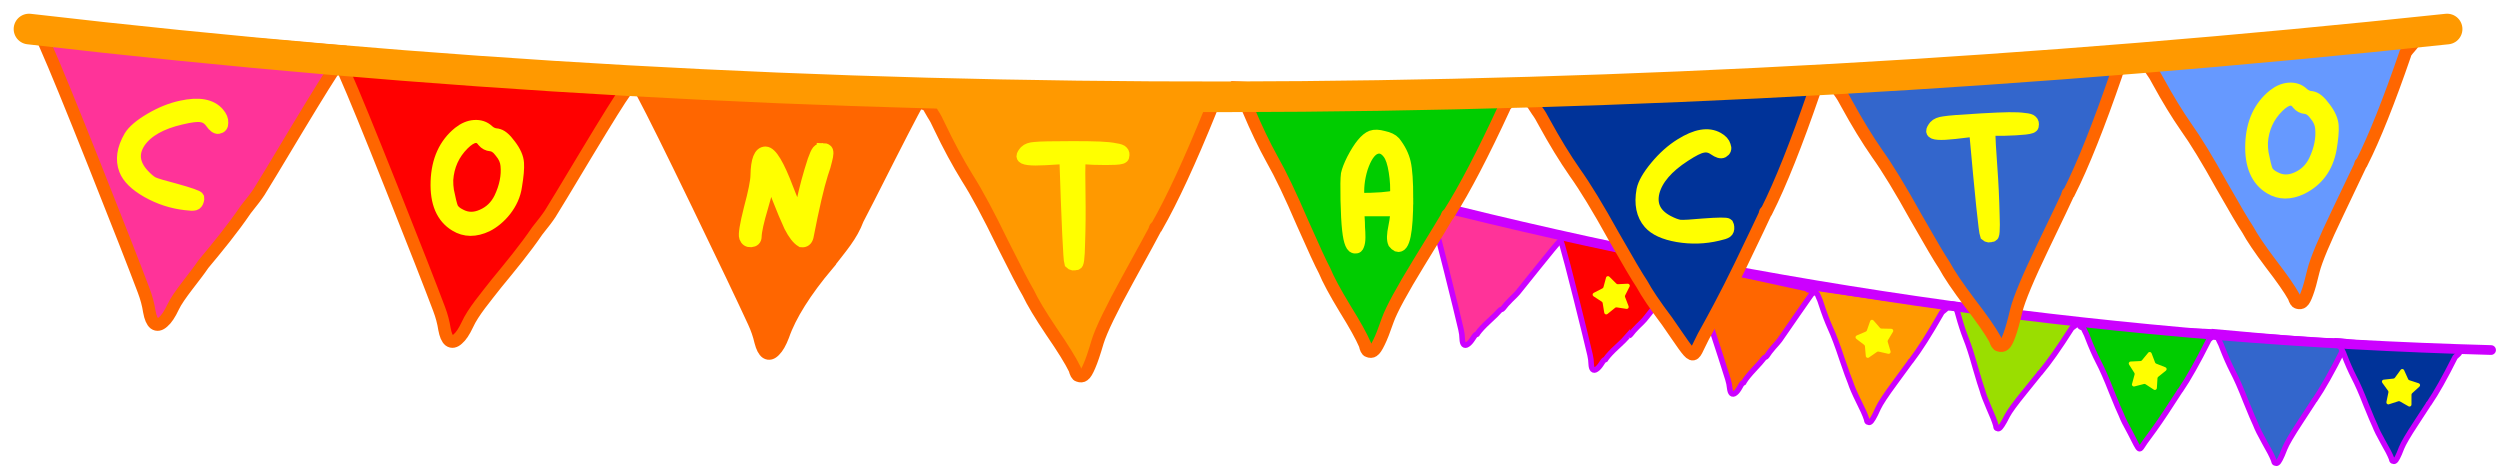
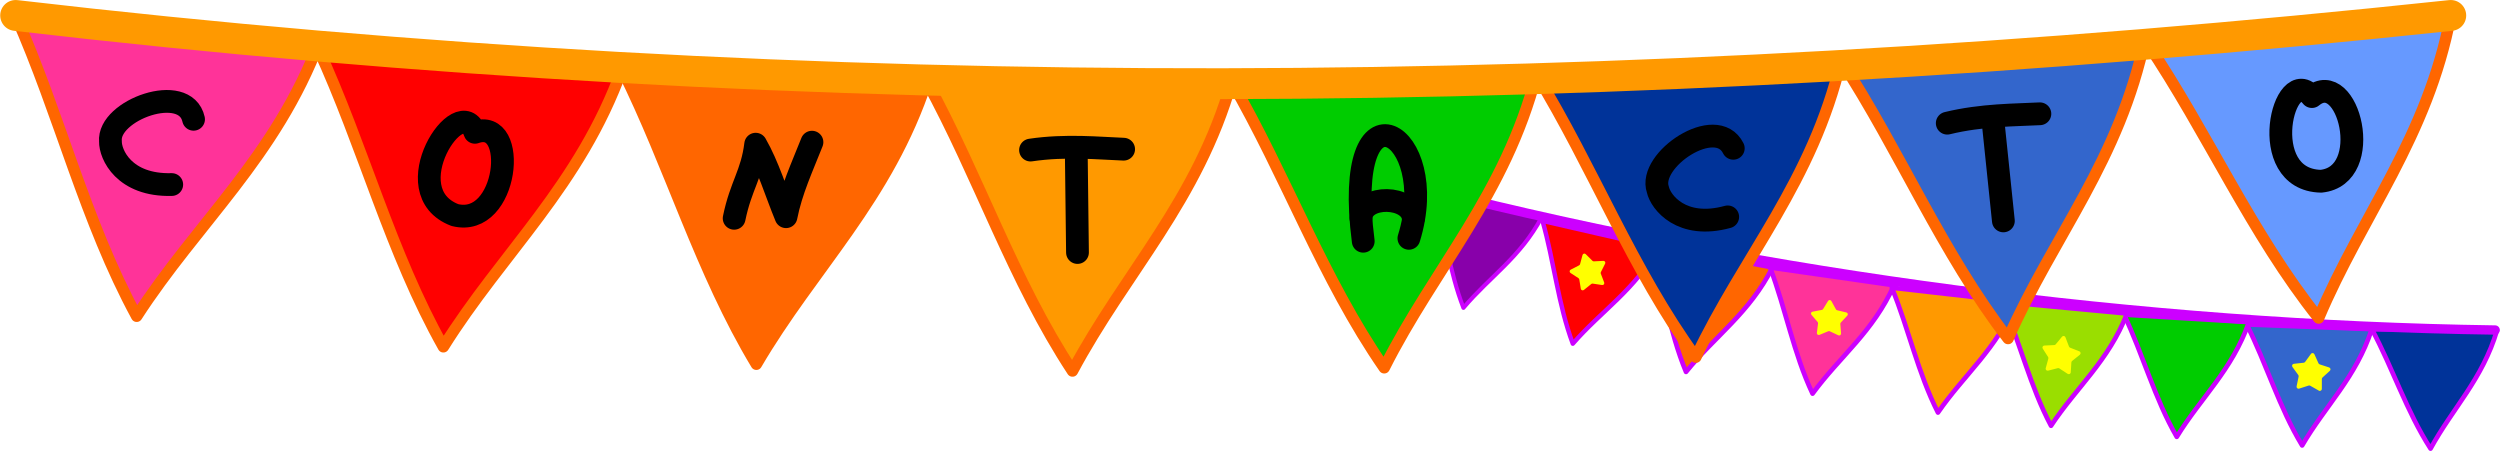
- <svg xmlns="http://www.w3.org/2000/svg" width="800mm" height="150mm" viewBox="0 0 800 150" version="1.1" id="svg1634">
+ <svg xmlns="http://www.w3.org/2000/svg" width="548.864mm" height="100mm" viewBox="0 0 548.864 100" version="1.1" id="svg1634">
  <defs id="defs1628">
    <clipPath clipPathUnits="userSpaceOnUse" id="clipPath13626">
      <path d="m 310.246,258.216 h 28.217 v -30.642 h -28.217 z" id="path13624" />
    </clipPath>
    <clipPath clipPathUnits="userSpaceOnUse" id="clipPath17870">
      <path d="m 310.246,258.216 h 28.217 v -30.642 h -28.217 z" id="path17868" />
    </clipPath>
  </defs>
-   <g id="layer1" transform="translate(0,-147)">
-     <path d="m 751.438,256.953 c 0.059,0.238 -0.224,0.623 -0.85,1.157 -0.584,0.498 -0.882,0.824 -0.894,0.978 -3.465,6.915 -6.429,12.178 -8.892,15.791 -0.199,0.062 -0.308,0.209 -0.327,0.44 -0.224,0.371 -1.684,2.606 -4.381,6.706 -2.697,4.1 -4.361,6.94 -4.992,8.523 -0.589,1.547 -1.066,2.655 -1.43,3.326 -0.367,0.709 -0.673,1.132 -0.917,1.268 -0.205,0.139 -0.458,0.138 -0.758,-0.002 -0.19,-0.054 -0.339,-0.377 -0.448,-0.968 -0.484,-1.243 -1.444,-3.107 -2.878,-5.592 -1.396,-2.482 -2.351,-4.404 -2.865,-5.766 -0.503,-1.012 -1.533,-3.445 -3.092,-7.3 -1.647,-4.212 -3.062,-7.433 -4.245,-9.665 -1.144,-2.229 -2.264,-4.766 -3.359,-7.613 -0.254,-0.72 -0.517,-1.324 -0.789,-1.812 -0.269,-0.527 -0.436,-0.87 -0.501,-1.031 -0.02,-0.235 -0.277,-0.43 -0.77,-0.586 -0.454,-0.153 -0.647,-0.421 -0.577,-0.804 l 0.065,-0.811 c 19.794,1.807 31.591,2.764 35.391,2.872 3.765,0.066 5.954,0.143 6.569,0.231 0.657,0.052 0.969,0.271 0.939,0.658 z" style="font-style:normal;font-variant:normal;font-weight:normal;font-stretch:normal;font-size:medium;line-height:1.25;font-family:'Paper Banner';-inkscape-font-specification:'Paper Banner';letter-spacing:0px;word-spacing:0px;fill:#3366cc;fill-opacity:1;stroke:#cc00ff;stroke-width:1.778;stroke-miterlimit:4;stroke-dasharray:none" id="path13278" />
-     <path id="path13280" style="font-style:normal;font-variant:normal;font-weight:normal;font-stretch:normal;font-size:medium;line-height:1.25;font-family:'Paper Banner';-inkscape-font-specification:'Paper Banner';letter-spacing:0px;word-spacing:0px;fill:#003399;fill-opacity:1;stroke:#cc00ff;stroke-width:1.778;stroke-miterlimit:4;stroke-dasharray:none" d="m 787.109,259.583 c 0.054,0.218 -0.205,0.57 -0.778,1.058 -0.534,0.455 -0.807,0.754 -0.818,0.895 -3.17,6.327 -5.883,11.144 -8.137,14.45 -0.182,0.057 -0.282,0.191 -0.299,0.403 -0.205,0.339 -1.541,2.385 -4.009,6.136 -2.468,3.752 -3.99,6.351 -4.568,7.799 -0.539,1.415 -0.976,2.43 -1.309,3.043 -0.336,0.649 -0.616,1.036 -0.839,1.16 -0.188,0.127 -0.419,0.127 -0.693,-0.002 -0.174,-0.049 -0.31,-0.345 -0.41,-0.886 -0.443,-1.138 -1.321,-2.844 -2.634,-5.117 -1.278,-2.271 -2.151,-4.03 -2.621,-5.276 -0.46,-0.926 -1.403,-3.152 -2.83,-6.68 -1.507,-3.854 -2.802,-6.802 -3.885,-8.844 -1.047,-2.039 -2.072,-4.361 -3.074,-6.966 -0.232,-0.659 -0.473,-1.211 -0.722,-1.658 -0.246,-0.482 -0.399,-0.796 -0.458,-0.943 -0.018,-0.215 -0.253,-0.394 -0.704,-0.536 -0.416,-0.14 -0.592,-0.385 -0.528,-0.736 l 0.059,-0.742 c 18.113,1.653 28.909,2.53 32.386,2.628 3.445,0.06 5.449,0.131 6.011,0.211 0.601,0.048 0.887,0.248 0.859,0.602 z" />
-     <path id="path13282" style="font-style:normal;font-variant:normal;font-weight:normal;font-stretch:normal;font-size:medium;line-height:1.25;font-family:'Paper Banner';-inkscape-font-specification:'Paper Banner';letter-spacing:0px;word-spacing:0px;fill:#00cc00;fill-opacity:1;stroke:#cc00ff;stroke-width:1.778;stroke-miterlimit:4;stroke-dasharray:none" d="m 708.448,253.874 c 0.059,0.238 -0.224,0.623 -0.85,1.157 -0.584,0.498 -0.882,0.824 -0.894,0.978 -3.465,6.915 -6.429,12.178 -8.892,15.791 -0.199,0.062 -0.308,0.209 -0.327,0.44 -0.224,0.371 -1.684,2.606 -4.381,6.706 -2.697,4.1 -5.188,7.469 -6.603,9.363 -2.236,3.156 -1.411,3.792 -4.82,-2.809 -1.396,-2.482 -2.351,-4.404 -2.865,-5.766 -0.503,-1.012 -1.533,-3.445 -3.092,-7.3 -1.647,-4.212 -3.062,-7.433 -4.245,-9.665 -1.144,-2.229 -2.264,-4.766 -3.359,-7.613 -0.254,-0.72 -0.517,-1.324 -0.789,-1.812 -0.269,-0.527 -0.436,-0.87 -0.501,-1.031 -0.02,-0.235 -0.277,-0.43 -0.77,-0.586 -0.454,-0.153 -0.647,-0.421 -0.577,-0.804 l 0.065,-0.811 c 19.794,1.807 31.591,2.764 35.391,2.872 3.765,0.066 5.954,0.143 6.569,0.231 0.657,0.052 0.969,0.271 0.939,0.658 z" />
-     <path id="path13284" style="font-style:normal;font-variant:normal;font-weight:normal;font-stretch:normal;font-size:medium;line-height:1.25;font-family:'Paper Banner';-inkscape-font-specification:'Paper Banner';letter-spacing:0px;word-spacing:0px;fill:#9ade00;fill-opacity:1;stroke:#cc00ff;stroke-width:1.778;stroke-miterlimit:4;stroke-dasharray:none" d="m 664.628,250.416 c 0.033,0.229 -0.27,0.564 -0.908,1.005 -0.596,0.412 -0.906,0.689 -0.933,0.833 -3.913,6.162 -7.198,10.821 -9.856,13.978 -0.193,0.039 -0.309,0.167 -0.349,0.382 -0.246,0.327 -1.83,2.286 -4.753,5.878 -2.923,3.592 -4.756,6.101 -5.5,7.526 -0.701,1.396 -1.254,2.391 -1.66,2.986 -0.413,0.631 -0.74,0.999 -0.982,1.103 -0.206,0.111 -0.443,0.086 -0.711,-0.074 -0.173,-0.069 -0.283,-0.386 -0.328,-0.952 -0.336,-1.214 -1.059,-3.055 -2.169,-5.525 -1.074,-2.463 -1.787,-4.359 -2.139,-5.687 -0.375,-0.998 -1.111,-3.381 -2.207,-7.149 -1.145,-4.112 -2.166,-7.272 -3.064,-9.48 -0.862,-2.202 -1.671,-4.691 -2.428,-7.468 -0.17,-0.7 -0.359,-1.292 -0.568,-1.776 -0.202,-0.52 -0.326,-0.859 -0.372,-1.016 0.003,-0.222 -0.219,-0.43 -0.667,-0.624 -0.412,-0.187 -1.389,1.342 -1.287,0.989 l 1.287,-0.989 c 18.413,3.585 29.071,4.044 32.629,4.508 3.528,0.421 5.577,0.702 6.146,0.843 0.611,0.112 0.884,0.347 0.819,0.707 z" />
-     <path d="m 623.127,245.163 c 0.046,0.241 -0.258,0.61 -0.911,1.109 -0.61,0.466 -0.925,0.775 -0.945,0.929 -3.831,6.718 -7.074,11.815 -9.729,15.29 -0.202,0.051 -0.319,0.192 -0.35,0.422 -0.243,0.358 -1.822,2.512 -4.735,6.46 -2.913,3.949 -4.727,6.696 -5.443,8.242 -0.672,1.513 -1.207,2.594 -1.607,3.244 -0.405,0.688 -0.733,1.094 -0.984,1.217 -0.213,0.128 -0.465,0.114 -0.757,-0.043 -0.187,-0.064 -0.319,-0.394 -0.395,-0.991 -0.417,-1.268 -1.274,-3.18 -2.574,-5.739 -1.261,-2.553 -2.111,-4.524 -2.55,-5.912 -0.447,-1.037 -1.346,-3.522 -2.695,-7.456 -1.418,-4.294 -2.658,-7.587 -3.719,-9.879 -1.023,-2.287 -2.004,-4.881 -2.945,-7.782 -0.215,-0.732 -0.445,-1.349 -0.69,-1.851 -0.24,-0.54 -0.389,-0.892 -0.445,-1.056 -0.008,-0.236 -0.253,-0.444 -0.737,-0.626 -0.445,-0.177 -0.623,-0.455 -0.533,-0.834 l 0.108,-0.806 c 19.668,2.868 31.397,4.459 35.186,4.771 3.756,0.268 5.938,0.463 6.547,0.584 0.653,0.087 0.953,0.323 0.902,0.707 z" style="font-style:normal;font-variant:normal;font-weight:normal;font-stretch:normal;font-size:medium;line-height:1.25;font-family:'Paper Banner';-inkscape-font-specification:'Paper Banner';letter-spacing:0px;word-spacing:0px;fill:#ff9900;fill-opacity:1;stroke:#cc00ff;stroke-width:1.778;stroke-miterlimit:4;stroke-dasharray:none" id="path13286" />
-     <path id="path13288" style="font-style:normal;font-variant:normal;font-weight:normal;font-stretch:normal;font-size:medium;line-height:1.25;font-family:'Paper Banner';-inkscape-font-specification:'Paper Banner';letter-spacing:0px;word-spacing:0px;fill:#ff6600;fill-opacity:1;stroke:#cc00ff;stroke-width:1.778;stroke-miterlimit:4;stroke-dasharray:none" d="m 564.418,261.654 c -0.52,0.715 -1.561,1.899 -3.123,3.553 -1.52,1.623 -2.58,2.936 -3.18,3.941 -0.038,0.258 -0.131,0.376 -0.278,0.355 -0.221,-0.033 -0.569,0.406 -1.042,1.316 -0.515,0.942 -1.006,1.585 -1.471,1.931 -0.471,0.383 -0.874,0.437 -1.211,0.161 -0.299,-0.27 -0.5,-0.827 -0.602,-1.671 -0.086,-0.955 -0.282,-1.926 -0.589,-2.913 -1.045,-3.395 -2.934,-9.25 -5.666,-17.566 -2.732,-8.316 -4.612,-13.85 -5.639,-16.601 -0.286,-0.871 -0.522,-1.32 -0.706,-1.348 -0.332,-0.049 -0.369,-0.563 -0.112,-1.543 l 37.537,8.118 c -0.084,1.081 3.17,-0.372 2.843,-0.194 -0.684,0.804 -2.654,3.566 -5.912,8.287 -3.215,4.689 -5.131,7.46 -5.746,8.311 -0.377,0.51 -1.036,1.279 -1.979,2.309 -0.906,1.035 -1.63,1.983 -2.171,2.846 -0.101,0.174 -0.27,0.299 -0.508,0.377 -0.238,0.078 -0.386,0.188 -0.444,0.33 z" />
-     <path d="m 520.753,254.728 c -0.57,0.676 -1.693,1.783 -3.37,3.32 -1.633,1.51 -2.784,2.744 -3.455,3.703 -0.056,0.255 -0.157,0.366 -0.303,0.334 -0.218,-0.048 -0.596,0.364 -1.133,1.238 -0.582,0.902 -1.117,1.509 -1.606,1.821 -0.497,0.348 -0.904,0.373 -1.219,0.074 -0.279,-0.291 -0.439,-0.861 -0.48,-1.71 -0.017,-0.958 -0.143,-1.941 -0.378,-2.948 -0.799,-3.461 -2.263,-9.437 -4.392,-17.927 -2.129,-8.491 -3.607,-14.145 -4.434,-16.963 -0.223,-0.889 -0.426,-1.354 -0.608,-1.395 -0.328,-0.073 -0.328,-0.588 -10e-4,-1.547 l 40.459,8.961 c -0.161,1.072 -0.411,1.685 -0.751,1.838 -0.74,0.753 -2.903,3.367 -6.491,7.842 -3.543,4.447 -5.652,7.073 -6.327,7.878 -0.412,0.482 -1.125,1.202 -2.14,2.161 -0.978,0.967 -1.768,1.861 -2.37,2.683 -0.113,0.166 -0.291,0.279 -0.534,0.34 -0.243,0.061 -0.398,0.16 -0.467,0.298 z" style="font-style:normal;font-variant:normal;font-weight:normal;font-stretch:normal;font-size:medium;line-height:1.25;font-family:'Paper Banner';-inkscape-font-specification:'Paper Banner';letter-spacing:0px;word-spacing:0px;fill:#ff0000;fill-opacity:1;stroke:#cc00ff;stroke-width:1.778;stroke-miterlimit:4;stroke-dasharray:none" id="path13290" />
-     <path id="path13292" style="font-style:normal;font-variant:normal;font-weight:normal;font-stretch:normal;font-size:medium;line-height:1.25;font-family:'Paper Banner';-inkscape-font-specification:'Paper Banner';letter-spacing:0px;word-spacing:0px;fill:#ff3399;fill-opacity:1;stroke:#cc00ff;stroke-width:1.778;stroke-miterlimit:4;stroke-dasharray:none" d="m 479.932,246.347 c -0.592,0.702 -1.759,1.852 -3.502,3.45 -1.697,1.569 -2.893,2.851 -3.59,3.848 -0.059,0.265 -0.164,0.38 -0.315,0.347 -0.227,-0.05 -0.62,0.379 -1.178,1.287 -0.604,0.938 -1.161,1.568 -1.669,1.892 -0.517,0.362 -0.939,0.387 -1.267,0.076 -0.29,-0.302 -0.457,-0.895 -0.499,-1.777 -0.018,-0.996 -0.148,-2.017 -0.393,-3.063 -0.83,-3.597 -2.352,-9.806 -4.564,-18.63 -2.212,-8.823 -3.748,-14.699 -4.608,-17.627 -0.232,-0.924 -0.442,-1.407 -0.631,-1.449 -0.34,-0.075 -0.341,-0.611 -10e-4,-1.607 l 42.044,9.312 c -0.167,1.114 -0.427,1.751 -0.78,1.91 -0.768,0.782 -3.017,3.498 -6.745,8.149 -3.682,4.621 -5.874,7.35 -6.575,8.186 -0.428,0.5 -1.169,1.249 -2.224,2.246 -1.016,1.005 -1.837,1.934 -2.463,2.788 -0.118,0.172 -0.302,0.29 -0.554,0.353 -0.252,0.063 -0.414,0.166 -0.485,0.309 z" />
-     <path id="path13298" d="m 454.167,215.483 c 110.757,28.156 222.667,42.425 340.857,45.646" style="fill:none;stroke:none;stroke-width:4.358;stroke-linecap:round;stroke-linejoin:round;stroke-miterlimit:4;stroke-dasharray:none;stroke-opacity:1" />
-     <path id="path13312" d="m 455.772,211.874 c 110.757,28.156 223.179,43.917 341.369,47.139" style="fill:none;stroke:#cc00ff;stroke-width:3.111;stroke-linecap:round;stroke-linejoin:round;stroke-miterlimit:4;stroke-dasharray:none;stroke-opacity:1" />
-     <path id="path13316" style="font-style:normal;font-variant:normal;font-weight:normal;font-stretch:normal;font-size:medium;line-height:1.25;font-family:'Paper Banner';-inkscape-font-specification:'Paper Banner';letter-spacing:0px;word-spacing:0px;fill:#3366cc;fill-opacity:1;stroke:#ff6600;stroke-width:4;stroke-miterlimit:4;stroke-dasharray:none" d="m 680.534,165.348 c 0.202,0.513 -0.314,1.457 -1.55,2.833 -1.153,1.284 -1.72,2.101 -1.701,2.449 -5.662,16.455 -10.7,29.079 -15.115,37.872 -0.426,0.198 -0.625,0.557 -0.597,1.08 -0.388,0.894 -2.977,6.315 -7.767,16.263 -4.79,9.948 -7.652,16.781 -8.587,20.498 -0.852,3.625 -1.585,6.24 -2.197,7.844 -0.607,1.691 -1.163,2.725 -1.666,3.102 -0.416,0.372 -0.98,0.446 -1.69,0.222 -0.44,-0.064 -0.869,-0.739 -1.288,-2.026 -1.451,-2.628 -4.147,-6.499 -8.089,-11.612 -3.855,-5.118 -6.558,-9.119 -8.11,-12.004 -1.423,-2.106 -4.448,-7.225 -9.077,-15.356 -4.932,-8.901 -9.049,-15.663 -12.354,-20.287 -3.217,-4.628 -6.472,-9.953 -9.765,-15.974 -0.781,-1.529 -1.547,-2.798 -2.3,-3.805 -0.757,-1.094 -1.232,-1.811 -1.425,-2.149 -0.115,-0.518 -0.746,-0.877 -1.891,-1.077 -1.059,-0.205 -1.568,-0.745 -1.528,-1.62 l -0.098,-1.828 c 44.683,-1.882 71.279,-3.27 79.786,-4.165 8.415,-0.977 13.322,-1.459 14.719,-1.447 1.48,-0.08 2.243,0.316 2.29,1.186 z" />
-     <path d="m 772.626,159.502 c 0.185,0.469 -0.288,1.334 -1.418,2.593 -1.055,1.175 -1.574,1.922 -1.557,2.241 -5.181,15.058 -9.791,26.61 -13.832,34.657 -0.39,0.181 -0.572,0.51 -0.546,0.988 -0.355,0.818 -2.725,5.779 -7.108,14.882 -4.383,9.103 -7.002,15.356 -7.858,18.757 -0.78,3.317 -1.45,5.71 -2.01,7.178 -0.556,1.548 -1.064,2.494 -1.525,2.838 -0.381,0.34 -0.897,0.408 -1.547,0.203 -0.403,-0.058 -0.795,-0.676 -1.178,-1.854 -1.328,-2.405 -3.795,-5.947 -7.402,-10.626 -3.527,-4.683 -6.001,-8.345 -7.422,-10.984 -1.302,-1.927 -4.071,-6.611 -8.306,-14.052 -4.513,-8.145 -8.281,-14.333 -11.305,-18.564 -2.944,-4.235 -5.923,-9.108 -8.935,-14.618 -0.714,-1.4 -1.416,-2.56 -2.105,-3.482 -0.693,-1.001 -1.128,-1.657 -1.304,-1.967 -0.105,-0.474 -0.682,-0.802 -1.731,-0.985 -0.969,-0.188 -1.435,-0.682 -1.398,-1.483 l -0.09,-1.673 c 40.889,-1.722 65.226,-2.992 73.011,-3.811 7.701,-0.894 12.191,-1.335 13.47,-1.324 1.354,-0.073 2.053,0.289 2.096,1.085 z" style="font-style:normal;font-variant:normal;font-weight:normal;font-stretch:normal;font-size:medium;line-height:1.25;font-family:'Paper Banner';-inkscape-font-specification:'Paper Banner';letter-spacing:0px;word-spacing:0px;fill:#6699ff;fill-opacity:1;stroke:#ff6600;stroke-width:4;stroke-miterlimit:4;stroke-dasharray:none" id="path13318" />
-     <path d="m 583.739,171.32 c 0.202,0.513 -0.314,1.457 -1.55,2.833 -1.153,1.284 -1.72,2.1 -1.701,2.449 -5.662,16.455 -10.7,29.079 -15.115,37.872 -0.426,0.198 -0.625,0.557 -0.597,1.08 -0.388,0.894 -2.977,6.315 -7.767,16.263 -4.79,9.948 -9.34,18.206 -11.929,22.853 -4.044,7.705 -2.015,8.879 -11.588,-4.825 -3.855,-5.118 -6.558,-9.119 -8.11,-12.004 -1.423,-2.106 -4.448,-7.225 -9.077,-15.356 -4.931,-8.901 -9.049,-15.663 -12.354,-20.287 -3.217,-4.628 -6.472,-9.953 -9.765,-15.974 -0.781,-1.529 -1.547,-2.798 -2.3,-3.805 -0.757,-1.094 -1.232,-1.811 -1.425,-2.149 -0.115,-0.518 -0.746,-0.877 -1.891,-1.077 -1.059,-0.205 -1.568,-0.745 -1.528,-1.62 l -0.098,-1.828 c 44.683,-1.882 71.279,-3.27 79.786,-4.165 8.415,-0.977 13.322,-1.459 14.719,-1.447 1.48,-0.08 2.243,0.316 2.29,1.186 z" style="font-style:normal;font-variant:normal;font-weight:normal;font-stretch:normal;font-size:medium;line-height:1.25;font-family:'Paper Banner';-inkscape-font-specification:'Paper Banner';letter-spacing:0px;word-spacing:0px;fill:#003399;fill-opacity:1;stroke:#ff6600;stroke-width:4;stroke-miterlimit:4;stroke-dasharray:none" id="path13320" />
-     <path d="m 484.983,176.696 c 0.141,0.501 -0.434,1.338 -1.725,2.512 -1.205,1.096 -1.816,1.808 -1.831,2.137 -6.886,14.91 -12.821,26.283 -17.806,34.117 -0.419,0.145 -0.64,0.464 -0.663,0.957 -0.45,0.802 -3.398,5.645 -8.844,14.529 -5.446,8.884 -8.786,15.026 -10.018,18.427 -1.146,3.322 -2.083,5.708 -2.811,7.156 -0.732,1.53 -1.352,2.448 -1.86,2.753 -0.427,0.309 -0.963,0.325 -1.608,0.047 -0.407,-0.102 -0.746,-0.777 -1.016,-2.025 -1.112,-2.606 -3.274,-6.498 -6.487,-11.674 -3.131,-5.173 -5.288,-9.188 -6.47,-12.044 -1.135,-2.113 -3.487,-7.208 -7.057,-15.284 -3.781,-8.828 -7.002,-15.57 -9.664,-20.226 -2.579,-4.653 -5.127,-9.963 -7.644,-15.93 -0.587,-1.51 -1.186,-2.774 -1.797,-3.792 -0.607,-1.1 -0.984,-1.818 -1.133,-2.154 -0.059,-0.497 -0.616,-0.894 -1.673,-1.191 -0.974,-0.293 -2.697,3.408 -2.576,2.59 l 2.576,-2.59 c 42.134,2.496 66.04,0.337 74.113,0.309 7.995,-0.114 12.648,-0.099 13.959,0.045 1.397,0.066 2.076,0.51 2.037,1.332 z" style="font-style:normal;font-variant:normal;font-weight:normal;font-stretch:normal;font-size:medium;line-height:1.25;font-family:'Paper Banner';-inkscape-font-specification:'Paper Banner';letter-spacing:0px;word-spacing:0px;fill:#00cc00;fill-opacity:1;stroke:#ff6600;stroke-width:4;stroke-miterlimit:4;stroke-dasharray:none" id="path13322" />
-     <path id="path13324" style="font-style:normal;font-variant:normal;font-weight:normal;font-stretch:normal;font-size:medium;line-height:1.25;font-family:'Paper Banner';-inkscape-font-specification:'Paper Banner';letter-spacing:0px;word-spacing:0px;fill:#ff9900;fill-opacity:1;stroke:#ff6600;stroke-width:4;stroke-miterlimit:4;stroke-dasharray:none" d="m 390.861,177.374 c 0.174,0.523 -0.392,1.438 -1.7,2.746 -1.22,1.22 -1.831,2.005 -1.831,2.354 -6.538,16.127 -12.248,28.462 -17.13,37.005 -0.436,0.174 -0.654,0.523 -0.654,1.046 -0.436,0.872 -3.313,6.146 -8.63,15.822 -5.318,9.676 -8.543,16.345 -9.676,20.006 -1.046,3.574 -1.918,6.146 -2.615,7.715 -0.697,1.656 -1.308,2.659 -1.831,3.007 -0.436,0.349 -1.002,0.392 -1.7,0.131 -0.436,-0.087 -0.828,-0.785 -1.177,-2.092 -1.308,-2.702 -3.792,-6.712 -7.453,-12.03 -3.574,-5.318 -6.059,-9.458 -7.453,-12.422 -1.308,-2.179 -4.054,-7.453 -8.238,-15.822 -4.446,-9.153 -8.194,-16.127 -11.245,-20.922 -2.964,-4.795 -5.928,-10.286 -8.892,-16.476 -0.697,-1.569 -1.395,-2.877 -2.092,-3.923 -0.697,-1.133 -1.133,-1.874 -1.308,-2.223 -0.087,-0.523 -0.697,-0.915 -1.831,-1.177 -1.046,-0.262 -1.526,-0.828 -1.438,-1.7 v -1.831 c 44.72,0.523 71.351,0.567 79.894,0.131 8.456,-0.523 13.381,-0.741 14.776,-0.654 1.482,0 2.223,0.436 2.223,1.308 z" />
-     <path d="m 264.854,231.685 c -7.096,8.411 -12.06,16.276 -14.265,22.717 -0.868,2.254 -1.77,3.836 -2.705,4.747 -0.936,0.995 -1.82,1.235 -2.652,0.72 -0.748,-0.513 -1.362,-1.696 -1.841,-3.548 -0.476,-2.104 -1.203,-4.21 -2.183,-6.321 -3.345,-7.259 -9.306,-19.753 -17.883,-37.483 -8.577,-17.73 -14.422,-29.51 -17.534,-35.339 -0.899,-1.857 -1.558,-2.789 -1.977,-2.794 -0.755,-0.01 -0.992,-1.145 -0.711,-3.407 l 86.139,6.894 c 0.136,2.435 6.96,-1.776 6.282,-1.282 -1.285,1.997 -4.854,8.745 -10.71,20.246 -5.77,11.418 -9.214,18.169 -10.332,20.251 -2.062,5.488 -5.278,8.945 -9.629,14.598 z" style="font-style:normal;font-variant:normal;font-weight:normal;font-stretch:normal;font-size:medium;line-height:1.25;font-family:'Paper Banner';-inkscape-font-specification:'Paper Banner';letter-spacing:0px;word-spacing:0px;fill:#ff6600;fill-opacity:1;stroke:#ff6600;stroke-width:4;stroke-miterlimit:4;stroke-dasharray:none" id="path13326" />
-     <path id="path13328" style="font-style:normal;font-variant:normal;font-weight:normal;font-stretch:normal;font-size:medium;line-height:1.25;font-family:'Paper Banner';-inkscape-font-specification:'Paper Banner';letter-spacing:0px;word-spacing:0px;fill:#ff0000;fill-opacity:1;stroke:#ff6600;stroke-width:4;stroke-miterlimit:4;stroke-dasharray:none" d="m 158.882,237.691 c -3.395,4.358 -7.513,9.171 -9.333,13.224 -1.028,2.186 -2.041,3.699 -3.038,4.54 -1.005,0.925 -1.904,1.101 -2.697,0.528 -0.71,-0.565 -1.237,-1.789 -1.582,-3.671 -0.324,-2.132 -0.898,-4.286 -1.724,-6.461 -2.816,-7.48 -7.865,-20.369 -15.149,-38.669 -7.284,-18.299 -12.268,-30.468 -14.954,-36.505 -0.763,-1.917 -1.354,-2.893 -1.771,-2.929 -0.752,-0.064 -0.907,-1.214 -0.464,-3.449 l 92.906,7.901 c -0.039,2.438 -0.414,3.88 -1.125,4.324 -1.424,1.899 -5.469,8.375 -12.134,19.426 -6.574,10.975 -10.493,17.461 -11.758,19.458 -0.775,1.197 -2.151,3.016 -4.126,5.458 -4.035,5.918 -8.605,11.403 -13.049,16.823 z" />
-     <path d="m 65.088,231.52 c -2.769,4.135 -7.97,10.002 -9.699,13.742 -1.068,2.271 -2.12,3.844 -3.157,4.718 -1.044,0.961 -1.978,1.144 -2.803,0.549 -0.737,-0.588 -1.285,-1.859 -1.644,-3.814 -0.336,-2.216 -0.934,-4.454 -1.791,-6.714 -2.926,-7.773 -8.173,-21.167 -15.742,-40.184 -7.569,-19.016 -12.749,-31.661 -15.54,-37.935 -0.793,-1.992 -1.407,-3.007 -1.841,-3.044 -0.782,-0.067 -0.943,-1.261 -0.483,-3.584 l 96.545,8.211 c -0.041,2.534 -0.43,4.032 -1.17,4.494 -1.48,1.974 -5.683,8.703 -12.609,20.187 -6.832,11.405 -10.904,18.145 -12.218,20.22 -0.806,1.244 -2.235,3.134 -4.288,5.672 -4.397,6.457 -9.223,12.275 -13.56,17.482 z" style="font-style:normal;font-variant:normal;font-weight:normal;font-stretch:normal;font-size:medium;line-height:1.25;font-family:'Paper Banner';-inkscape-font-specification:'Paper Banner';letter-spacing:0px;word-spacing:0px;fill:#ff3399;fill-opacity:1;stroke:#ff6600;stroke-width:4;stroke-miterlimit:4;stroke-dasharray:none" id="path13330" />
-     <path id="path13332" style="font-style:normal;font-variant:normal;font-weight:normal;font-stretch:normal;font-size:medium;line-height:1.25;font-family:'Paper Banner';-inkscape-font-specification:'Paper Banner';letter-spacing:0px;word-spacing:0px;fill:#ffff00;fill-opacity:1;stroke:#ffff00;stroke-width:3.922;stroke-miterlimit:4;stroke-dasharray:none" d="m 157.034,193.453 c -0.955,-0.083 -1.75,-0.501 -2.385,-1.256 -1.478,-2.14 -3.603,-1.843 -6.377,0.893 -3.159,3.139 -4.89,6.971 -5.193,11.495 -0.018,1.223 0.058,2.367 0.228,3.432 0.549,2.76 1.003,4.593 1.362,5.499 0.446,0.914 1.341,1.691 2.686,2.332 2.176,1.15 4.492,1.176 6.95,0.075 2.544,-1.093 4.454,-2.94 5.729,-5.542 1.712,-3.614 2.407,-7.098 2.084,-10.451 -0.133,-1.499 -0.755,-2.909 -1.866,-4.23 -1.016,-1.4 -2.089,-2.149 -3.218,-2.247 z m 1.998,-3.371 c 1.216,0.105 2.606,1.231 4.17,3.379 1.572,2.061 2.413,3.971 2.523,5.73 0.118,1.673 -0.092,4.104 -0.63,7.295 -0.762,5.847 -5.16,10.657 -9.237,12.72 -3.741,1.777 -7.107,1.748 -10.099,-0.085 -4.242,-2.554 -6.244,-7.233 -6.006,-14.037 0.238,-6.804 2.614,-12.024 7.128,-15.659 1.597,-1.262 3.231,-1.952 4.904,-2.07 1.76,-0.11 3.206,0.365 4.339,1.425 0.808,0.77 1.777,1.204 2.906,1.301 z" />
-     <path id="path13334" style="font-style:normal;font-variant:normal;font-weight:normal;font-stretch:normal;font-size:medium;line-height:1.25;font-family:'Paper Banner';-inkscape-font-specification:'Paper Banner';letter-spacing:0px;word-spacing:0px;fill:#ffff00;fill-opacity:1;stroke:#ffff00;stroke-width:3.922;stroke-miterlimit:4;stroke-dasharray:none" d="m 263.318,194.736 c 0.523,0.01 0.87,0.103 1.041,0.28 0.26,0.092 0.384,0.443 0.374,1.053 -0.01,0.523 -0.154,1.305 -0.434,2.346 -0.191,0.956 -0.608,2.343 -1.251,4.163 -1.293,4.075 -2.852,10.804 -4.675,20.188 -0.28,1.041 -0.899,1.51 -1.856,1.406 -1.208,-0.719 -2.444,-2.31 -3.708,-4.774 -1.175,-2.549 -2.43,-5.536 -3.764,-8.96 -1.247,-3.423 -2.251,-5.794 -3.012,-7.116 -0.033,1.83 -0.745,5.087 -2.136,9.771 -1.391,4.683 -2.102,7.897 -2.133,9.64 -0.016,0.872 -0.503,1.342 -1.464,1.413 -0.873,0.072 -1.476,-0.331 -1.809,-1.209 -0.333,-0.878 0.157,-3.921 1.47,-9.128 1.401,-5.206 2.118,-8.768 2.152,-10.686 0.087,-4.881 1.046,-7.305 2.876,-7.272 1.743,0.031 4.072,3.909 6.986,11.633 1.916,5.004 3.045,7.683 3.388,8.038 0.087,0.002 0.132,-0.041 0.133,-0.128 0.089,-0.086 0.178,-0.215 0.268,-0.388 0.179,-0.258 0.314,-0.518 0.406,-0.777 0.093,-0.347 0.187,-0.694 0.28,-1.041 0.095,-0.434 0.19,-0.868 0.285,-1.303 0.952,-4.517 2.166,-9.029 3.641,-13.536 0.551,-1.56 1.005,-2.554 1.361,-2.984 0.356,-0.43 0.883,-0.638 1.581,-0.626 z" />
-     <path style="fill:none;stroke:#ff9900;stroke-width:9.806;stroke-linecap:round;stroke-linejoin:round;stroke-miterlimit:4;stroke-dasharray:none;stroke-opacity:1" d="m 9.279,156.292 c 255.414,29.715 509.252,28.114 773.794,0" id="path13336" />
-     <path d="m 343.309,194.122 c 3.661,0 6.538,0.044 8.63,0.131 2.092,0.087 3.748,0.262 4.969,0.523 1.22,0.174 1.961,0.436 2.223,0.785 0.349,0.349 0.436,0.828 0.262,1.438 0.087,0.436 -0.741,0.697 -2.484,0.785 -1.743,0.087 -4.054,0.087 -6.93,0 -2.877,-0.174 -4.402,-0.262 -4.577,-0.262 -0.087,2.615 -0.087,6.582 0,11.899 0.087,5.23 0.043,10.33 -0.131,15.299 -0.087,4.969 -0.392,7.192 -0.915,6.669 -0.697,0.349 -1.308,0.262 -1.831,-0.262 -0.349,-1.133 -0.872,-12.335 -1.569,-33.605 l -6.538,0.392 c -4.707,0.262 -7.105,-0.044 -7.192,-0.915 0,-0.349 0.305,-0.872 0.915,-1.569 0.61,-0.61 1.613,-0.959 3.007,-1.046 1.482,-0.174 5.536,-0.262 12.161,-0.262 z" style="font-style:normal;font-variant:normal;font-weight:normal;font-stretch:normal;font-size:medium;line-height:1.25;font-family:'Paper Banner';-inkscape-font-specification:'Paper Banner';letter-spacing:0px;word-spacing:0px;fill:#ffff00;fill-opacity:1;stroke:#ffff00;stroke-width:3.922;stroke-miterlimit:4;stroke-dasharray:none" id="path13338" />
-     <path id="path13340" style="font-style:normal;font-variant:normal;font-weight:normal;font-stretch:normal;font-size:medium;line-height:1.25;font-family:'Paper Banner';-inkscape-font-specification:'Paper Banner';letter-spacing:0px;word-spacing:0px;fill:#ffff00;fill-opacity:1;stroke:#ffff00;stroke-width:3.922;stroke-miterlimit:4;stroke-dasharray:none" d="m 634.221,185.228 c 3.655,-0.208 6.53,-0.327 8.624,-0.359 2.094,-0.032 3.757,0.048 4.991,0.24 1.228,0.105 1.983,0.324 2.264,0.657 0.368,0.328 0.482,0.802 0.343,1.421 0.112,0.43 -0.7,0.738 -2.436,0.924 -1.736,0.186 -4.042,0.317 -6.919,0.393 -2.882,-0.011 -4.41,-0.012 -4.584,-0.002 0.061,2.616 0.286,6.576 0.675,11.88 0.384,5.217 0.629,10.311 0.737,15.282 0.195,4.966 0.016,7.202 -0.536,6.71 -0.676,0.388 -1.291,0.335 -1.843,-0.157 -0.412,-1.112 -1.57,-12.266 -3.473,-33.462 l -6.505,0.763 c -4.685,0.528 -7.096,0.36 -7.232,-0.506 -0.02,-0.348 0.255,-0.888 0.825,-1.619 0.575,-0.644 1.556,-1.049 2.943,-1.215 1.47,-0.258 5.512,-0.575 12.126,-0.951 z" />
-     <path d="m 63.302,211.161 c -0.175,0.675 -0.506,1.085 -0.994,1.228 -0.488,0.144 -1.47,0.114 -2.949,-0.088 -4.288,-0.481 -8.357,-1.805 -12.208,-3.973 -3.766,-2.146 -6.136,-4.471 -7.108,-6.974 -1.241,-3.203 -0.725,-6.761 1.55,-10.675 1.094,-1.788 3.287,-3.651 6.581,-5.589 3.294,-1.938 6.561,-3.253 9.802,-3.944 5.635,-1.242 9.593,-0.531 11.875,2.131 0.9,1.044 1.315,2.052 1.243,3.024 0.035,0.909 -0.372,1.435 -1.219,1.575 -0.656,0.1 -1.413,-0.456 -2.269,-1.669 -0.857,-1.212 -1.94,-1.898 -3.249,-2.057 -1.203,-0.222 -3.341,0.035 -6.413,0.77 -6.419,1.489 -10.849,3.988 -13.289,7.498 -2.356,3.532 -1.994,7.003 1.085,10.412 1.194,1.3 2.265,2.208 3.212,2.723 1.053,0.453 3.394,1.149 7.023,2.09 4.788,1.331 7.265,2.197 7.431,2.6 0.041,0.191 0.006,0.497 -0.103,0.919 z" style="font-style:normal;font-variant:normal;font-weight:normal;font-stretch:normal;font-size:medium;line-height:1.25;font-family:'Paper Banner';-inkscape-font-specification:'Paper Banner';letter-spacing:0px;word-spacing:0px;fill:#ffff00;fill-opacity:1;stroke:#ffff00;stroke-width:3.922;stroke-miterlimit:4;stroke-dasharray:none" id="path13342" />
-     <path d="m 439.943,194.49 c -1.656,0.785 -3.051,2.877 -4.184,6.276 -1.046,3.4 -1.395,6.712 -1.046,9.938 5.841,0 9.851,-0.305 12.03,-0.915 0.174,-2.528 0.044,-5.143 -0.392,-7.846 -0.436,-2.79 -1.09,-4.751 -1.961,-5.884 -1.308,-1.743 -2.79,-2.267 -4.446,-1.569 z m 10.33,15.953 c 0,10.809 -1.046,15.866 -3.138,15.168 -0.349,-0.174 -0.697,-0.479 -1.046,-0.915 -0.436,-0.959 -0.392,-2.659 0.131,-5.1 0.523,-2.528 0.697,-4.315 0.523,-5.361 h -12.161 c 0,0.349 0.044,1.09 0.131,2.223 0.087,1.133 0.131,2.223 0.131,3.269 0.087,1.046 0.131,2.136 0.131,3.269 0,1.046 -0.131,1.874 -0.392,2.484 -0.174,0.523 -0.436,0.741 -0.785,0.654 -1.133,0.262 -1.918,-1.569 -2.354,-5.492 -0.262,-2.354 -0.436,-5.536 -0.523,-9.545 -0.087,-4.359 -0.044,-7.148 0.131,-8.369 0.262,-1.22 0.872,-2.79 1.831,-4.707 2.179,-4.184 4.184,-6.625 6.015,-7.323 0.959,-0.349 2.223,-0.305 3.792,0.131 1.656,0.349 2.833,0.915 3.531,1.7 1.656,2.092 2.746,4.271 3.269,6.538 0.523,2.266 0.785,6.059 0.785,11.376 z" style="font-style:normal;font-variant:normal;font-weight:normal;font-stretch:normal;font-size:medium;line-height:1.25;font-family:'Paper Banner';-inkscape-font-specification:'Paper Banner';letter-spacing:0px;word-spacing:0px;fill:#ffff00;fill-opacity:1;stroke:#ffff00;stroke-width:3.922;stroke-miterlimit:4;stroke-dasharray:none" id="path13344" />
-     <path id="path13346" style="font-style:normal;font-variant:normal;font-weight:normal;font-stretch:normal;font-size:medium;line-height:1.25;font-family:'Paper Banner';-inkscape-font-specification:'Paper Banner';letter-spacing:0px;word-spacing:0px;fill:#ffff00;fill-opacity:1;stroke:#ffff00;stroke-width:3.922;stroke-miterlimit:4;stroke-dasharray:none" d="m 553.006,219.709 c 0.064,0.694 -0.108,1.192 -0.518,1.493 -0.41,0.301 -1.345,0.606 -2.804,0.916 -4.197,1.002 -8.474,1.136 -12.832,0.401 -4.271,-0.742 -7.288,-2.126 -9.052,-4.151 -2.254,-2.593 -2.974,-6.115 -2.161,-10.568 0.423,-2.053 1.855,-4.549 4.296,-7.489 2.441,-2.94 5.069,-5.285 7.884,-7.034 4.88,-3.079 8.845,-3.753 11.894,-2.022 1.201,0.677 1.932,1.484 2.194,2.423 0.341,0.844 0.137,1.476 -0.612,1.895 -0.583,0.317 -1.484,0.05 -2.701,-0.8 -1.217,-0.85 -2.468,-1.128 -3.754,-0.834 -1.207,0.2 -3.131,1.166 -5.772,2.899 -5.534,3.577 -8.854,7.43 -9.96,11.56 -1.019,4.122 0.498,7.264 4.551,9.427 1.564,0.818 2.879,1.309 3.945,1.473 1.145,0.069 3.583,-0.069 7.315,-0.415 4.956,-0.372 7.58,-0.396 7.872,-0.073 0.103,0.166 0.174,0.465 0.215,0.899 z" />
-     <path d="m 737.724,181.507 c -0.955,-0.083 -1.75,-0.501 -2.385,-1.256 -1.478,-2.14 -3.603,-1.843 -6.377,0.893 -3.159,3.139 -4.89,6.971 -5.193,11.495 -0.018,1.223 0.058,2.367 0.228,3.432 0.549,2.76 1.003,4.593 1.362,5.499 0.446,0.914 1.341,1.691 2.686,2.332 2.176,1.15 4.492,1.176 6.95,0.075 2.544,-1.093 4.454,-2.94 5.729,-5.542 1.712,-3.614 2.407,-7.098 2.084,-10.451 -0.133,-1.499 -0.755,-2.909 -1.866,-4.23 -1.016,-1.4 -2.089,-2.149 -3.218,-2.247 z m 1.998,-3.371 c 1.216,0.105 2.606,1.231 4.17,3.379 1.572,2.061 2.413,3.971 2.523,5.73 0.118,1.673 -0.092,4.104 -0.63,7.295 -1.078,6.108 -4.318,10.293 -9.237,12.72 -3.741,1.777 -7.107,1.748 -10.099,-0.085 -4.242,-2.554 -6.244,-7.233 -6.006,-14.037 0.238,-6.804 2.614,-12.024 7.128,-15.659 1.597,-1.262 3.231,-1.952 4.904,-2.07 1.76,-0.11 3.206,0.365 4.339,1.425 0.808,0.77 1.777,1.204 2.906,1.301 z" style="font-style:normal;font-variant:normal;font-weight:normal;font-stretch:normal;font-size:medium;line-height:1.25;font-family:'Paper Banner';-inkscape-font-specification:'Paper Banner';letter-spacing:0px;word-spacing:0px;fill:#ffff00;fill-opacity:1;stroke:#ffff00;stroke-width:3.922;stroke-miterlimit:4;stroke-dasharray:none" id="path13348" />
-     <g transform="matrix(1.62211,0.1670548,0.1670548,-1.62211,788.8776,273.421)" id="g14623" style="fill:#ffff00;stroke-width:1.024;stroke-miterlimit:4;stroke-dasharray:none">
+   <g id="layer1" transform="translate(-4.306537,-196.118)">
+     <path style="fill:#ff6600;fill-opacity:1;stroke:#cc00ff;stroke-width:1.026;stroke-linecap:round;stroke-linejoin:round;stroke-miterlimit:4;stroke-dasharray:none;stroke-opacity:1" d="m 366.455,249.656 26.992,5.183 c -5.04,9.99 -12.654,15.085 -18.981,22.926 -3.74,-9.03 -4.99,-18.756 -8.011,-28.109 z" id="path937" />
+     <path style="fill:#ff3399;fill-opacity:1;stroke:#cc00ff;stroke-width:1.026;stroke-linecap:round;stroke-linejoin:round;stroke-miterlimit:4;stroke-dasharray:none;stroke-opacity:1" d="m 392.918,254.839 27.206,3.904 c -4.564,10.217 -11.928,15.665 -17.879,23.795 -4.161,-8.843 -5.869,-18.5 -9.328,-27.7 z" id="path935" />
+     <path id="path925" d="m 497.558,267.34 27.466,1.038 c -3.47,10.638 -10.225,16.827 -15.292,25.535 -5.063,-8.36 -7.771,-17.784 -12.174,-26.572 z" style="fill:#3366cc;fill-opacity:1;stroke:#cc00ff;stroke-width:1.026;stroke-linecap:round;stroke-linejoin:round;stroke-miterlimit:4;stroke-dasharray:none;stroke-opacity:1" />
+     <path style="fill:#00cc00;fill-opacity:1;stroke:#cc00ff;stroke-width:1.026;stroke-linecap:round;stroke-linejoin:round;stroke-miterlimit:4;stroke-dasharray:none;stroke-opacity:1" d="m 470.627,265.187 27.436,1.649 c -3.706,10.558 -10.597,16.595 -15.857,25.188 -4.876,-8.47 -7.374,-17.953 -11.579,-26.837 z" id="path927" />
+     <path style="fill:#003399;fill-opacity:1;stroke:#cc00ff;stroke-width:1.026;stroke-linecap:round;stroke-linejoin:round;stroke-miterlimit:4;stroke-dasharray:none;stroke-opacity:1" d="m 525.023,268.378 27.484,0.281 c -3.176,10.73 -9.757,17.102 -14.583,25.946 -5.292,-8.217 -8.258,-17.563 -12.901,-26.227 z" id="path917" />
+     <path style="fill:#ff0000;fill-opacity:1;stroke:#cc00ff;stroke-width:0.975;stroke-linecap:round;stroke-linejoin:round;stroke-miterlimit:4;stroke-dasharray:none;stroke-opacity:1" d="m 342.961,244.616 25.446,5.838 c -5.125,9.312 -12.525,13.89 -18.798,21.117 -3.243,-8.699 -4.099,-17.974 -6.649,-26.956 z" id="path939" />
+     <path id="path933" d="m 319.078,238.819 23.652,5.07 c -4.624,8.695 -11.419,13.034 -17.134,19.813 -3.12,-8.016 -4.036,-16.597 -6.518,-24.884 z" style="fill:#8800aa;fill-opacity:1;stroke:#cc00ff;stroke-width:0.903;stroke-linecap:round;stroke-linejoin:round;stroke-miterlimit:4;stroke-dasharray:none;stroke-opacity:1" />
+     <path id="path929" d="m 443.925,262.381 27.365,2.565 c -4.057,10.428 -11.146,16.231 -16.69,24.644 -4.59,-8.629 -6.769,-18.189 -10.675,-27.209 z" style="fill:#9ade00;fill-opacity:1;stroke:#cc00ff;stroke-width:1.026;stroke-linecap:round;stroke-linejoin:round;stroke-miterlimit:4;stroke-dasharray:none;stroke-opacity:1" />
+     <path style="fill:#ff9900;fill-opacity:1;stroke:#cc00ff;stroke-width:1.026;stroke-linecap:round;stroke-linejoin:round;stroke-miterlimit:4;stroke-dasharray:none;stroke-opacity:1" d="m 419.644,259.273 27.309,3.109 c -4.263,10.346 -11.466,16.007 -17.176,24.307 -4.418,-8.718 -6.407,-18.32 -10.133,-27.416 z" id="path931" />
+     <path id="path13312" d="m 318.986,237.949 c 72.985,18.554 155.854,29.535 233.117,30.624" style="fill:none;stroke:#cc00ff;stroke-width:2.05;stroke-linecap:round;stroke-linejoin:round;stroke-miterlimit:4;stroke-dasharray:none;stroke-opacity:1" />
+     <path id="path915" d="m 475.688,205.532 66.673,-6.02 c -5.08,26.776 -19.476,43.824 -29.014,66.434 -14.827,-18.623 -24.296,-40.55 -37.659,-60.413 z" style="fill:#6699ff;fill-opacity:1;stroke:#ff6600;stroke-width:2.5;stroke-linecap:round;stroke-linejoin:round;stroke-miterlimit:4;stroke-dasharray:none;stroke-opacity:1" />
+     <path style="fill:#3366cc;fill-opacity:1;stroke:#ff6600;stroke-width:2.5;stroke-linecap:round;stroke-linejoin:round;stroke-miterlimit:4;stroke-dasharray:none;stroke-opacity:1" d="m 408.5,209.426 66.762,-4.931 c -5.517,26.69 -20.189,43.5 -30.095,65.951 -14.521,-18.863 -23.63,-40.941 -36.667,-61.02 z" id="path913" />
+     <path id="path911" d="m 341.628,212.54 66.872,-3.114 c -6.24,26.53 -21.365,42.935 -31.877,65.108 -14.003,-19.25 -22.508,-41.569 -34.995,-61.994 z" style="fill:#003399;fill-opacity:1;stroke:#ff6600;stroke-width:2.5;stroke-linecap:round;stroke-linejoin:round;stroke-miterlimit:4;stroke-dasharray:none;stroke-opacity:1" />
+     <path style="fill:#00cc00;fill-opacity:1;stroke:#ff6600;stroke-width:2.5;stroke-linecap:round;stroke-linejoin:round;stroke-miterlimit:4;stroke-dasharray:none;stroke-opacity:1" d="m 274.702,214.058 66.927,-1.518 c -6.871,26.374 -22.383,42.414 -33.421,64.329 -13.54,-19.579 -21.51,-42.094 -33.506,-62.811 z" id="path909" />
+     <path id="path907" d="m 207.758,213.987 66.944,0.071 c -7.495,26.203 -23.383,41.87 -34.938,63.518 -13.071,-19.895 -20.505,-42.592 -32.006,-63.589 z" style="fill:#ff9900;fill-opacity:1;stroke:#ff6600;stroke-width:2.5;stroke-linecap:round;stroke-linejoin:round;stroke-miterlimit:4;stroke-dasharray:none;stroke-opacity:1" />
+     <path style="fill:#ff6600;fill-opacity:1;stroke:#ff6600;stroke-width:2.5;stroke-linecap:round;stroke-linejoin:round;stroke-miterlimit:4;stroke-dasharray:none;stroke-opacity:1" d="m 140.868,211.296 66.89,2.691 c -8.515,25.89 -25.004,40.923 -37.397,62.102 -12.283,-20.391 -18.823,-43.362 -29.493,-64.793 z" id="path905" />
+     <path id="path903" d="m 74.087,206.623 66.781,4.673 c -9.279,25.626 -26.206,40.164 -39.223,60.966 C 89.973,251.516 84.117,228.36 74.087,206.623 Z" style="fill:#ff0000;fill-opacity:1;stroke:#ff6600;stroke-width:2.5;stroke-linecap:round;stroke-linejoin:round;stroke-miterlimit:4;stroke-dasharray:none;stroke-opacity:1" />
+     <path style="fill:#ff3399;fill-opacity:1;stroke:#ff6600;stroke-width:2.5;stroke-linecap:round;stroke-linejoin:round;stroke-miterlimit:4;stroke-dasharray:none;stroke-opacity:1" d="m 7.742,199.511 66.703,5.673 C 64.783,230.668 47.64,244.951 34.314,265.556 22.954,244.637 17.445,221.397 7.742,199.511 Z" id="path853" />
+     <path id="path13298" d="m 320.195,240.894 c 72.985,18.554 146.73,27.957 224.612,30.079" style="fill:none;stroke:none;stroke-width:2.872;stroke-linecap:round;stroke-linejoin:round;stroke-miterlimit:4;stroke-dasharray:none;stroke-opacity:1" />
+     <path style="fill:none;stroke:#ff9900;stroke-width:6.775;stroke-linecap:round;stroke-linejoin:round;stroke-miterlimit:4;stroke-dasharray:none;stroke-opacity:1" d="m 7.742,199.511 c 176.467,20.53 351.845,19.424 534.619,0" id="path13336" />
+     <g style="fill:#ffff00;stroke-width:1.024;stroke-miterlimit:4;stroke-dasharray:none" id="g1355" transform="matrix(1.037513,-0.2797472,-0.2797472,-1.037513,366.3645,252.2026)">
+       <path d="m -9.109,0.731 c 0.197,0.221 0.083,0.573 -0.207,0.636 l -1.897,0.409 c -0.106,0.023 -0.198,0.09 -0.252,0.184 l -0.976,1.677 c -0.149,0.256 -0.52,0.256 -0.669,0 l -0.976,-1.677 c -0.054,-0.094 -0.146,-0.161 -0.252,-0.184 l -1.897,-0.409 c -0.29,-0.063 -0.404,-0.415 -0.207,-0.636 l 1.294,-1.447 c 0.072,-0.081 0.107,-0.189 0.097,-0.297 l -0.197,-1.931 c -0.03,-0.295 0.27,-0.512 0.54,-0.392 l 1.777,0.783 c 0.099,0.044 0.213,0.044 0.311,0 l 1.777,-0.783 c 0.27,-0.12 0.57,0.097 0.54,0.392 l -0.197,1.931 c -0.01,0.108 0.025,0.216 0.097,0.297 z" style="fill:#ffff00;fill-opacity:1;fill-rule:nonzero;stroke:none;stroke-width:1.024;stroke-miterlimit:4;stroke-dasharray:none" id="path1353" />
+     </g>
+     <path style="fill:none;stroke:#000000;stroke-width:5;stroke-linecap:round;stroke-linejoin:round;stroke-miterlimit:4;stroke-dasharray:none;stroke-opacity:1" d="m 46.801,222.306 c -1.835,-8.233 -18.899,-2.007 -18.245,4.858 -0.071,2.793 2.944,9.755 13.455,9.47" id="path871" />
+     <path style="fill:none;stroke:#000000;stroke-width:5;stroke-linecap:round;stroke-linejoin:round;stroke-miterlimit:4;stroke-dasharray:none;stroke-opacity:1" d="m 108.578,225.166 c -3.224,-9.289 -17.935,12.988 -4.405,18.166 11.69,2.931 14.16,-21.683 4.405,-18.166 z" id="path873" />
+     <path style="fill:none;stroke:#000000;stroke-width:5;stroke-linecap:round;stroke-linejoin:round;stroke-miterlimit:4;stroke-dasharray:none;stroke-opacity:1" d="m 165.485,244.043 c 1.505,-7.301 3.919,-9.681 4.728,-16.268 2.74,4.754 4.461,10.592 6.662,15.92 1.105,-5.694 3.57,-10.978 5.695,-16.365" id="path875" />
+     <g id="g883" transform="translate(-13.70638,207.4622)">
+       <path id="path877" d="m 244.26,21.602 c 7.783,-1.157 15.164,-0.388 20.442,-0.193" style="fill:none;stroke:#000000;stroke-width:5;stroke-linecap:round;stroke-linejoin:round;stroke-miterlimit:4;stroke-dasharray:none;stroke-opacity:1" />
+       <path id="path879" d="m 254.292,21.095 0.278,22.999" style="fill:none;stroke:#000000;stroke-width:5;stroke-linecap:round;stroke-linejoin:round;stroke-miterlimit:4;stroke-dasharray:none;stroke-opacity:1" />
+     </g>
+     <g id="g891" transform="translate(-12.89919,208.3288)">
+       <path id="path885" d="M 316.498,40.754 C 311.72,3.816 333.836,16.647 326.523,40.113" style="fill:none;stroke:#000000;stroke-width:5;stroke-linecap:round;stroke-linejoin:round;stroke-miterlimit:4;stroke-dasharray:none;stroke-opacity:1" />
+       <path id="path887" d="m 315.997,35.684 c 0.292,-5.335 11.077,-5.039 11.491,0.098" style="fill:none;stroke:#000000;stroke-width:5;stroke-linecap:round;stroke-linejoin:round;stroke-miterlimit:4;stroke-dasharray:none;stroke-opacity:1" />
+     </g>
+     <path id="path893" d="m 384.842,228.674 c -3.751,-7.555 -18.83,2.572 -16.554,9.082 0.599,2.729 5.192,8.768 15.33,5.976" style="fill:none;stroke:#000000;stroke-width:5;stroke-linecap:round;stroke-linejoin:round;stroke-miterlimit:4;stroke-dasharray:none;stroke-opacity:1" />
+     <g transform="rotate(-5.24801,2537.046,-1923.847)" id="g899">
+       <path style="fill:none;stroke:#000000;stroke-width:5;stroke-linecap:round;stroke-linejoin:round;stroke-miterlimit:4;stroke-dasharray:none;stroke-opacity:1" d="m 244.26,21.602 c 7.783,-1.157 15.164,-0.388 20.442,-0.193" id="path895" />
+       <path style="fill:none;stroke:#000000;stroke-width:5;stroke-linecap:round;stroke-linejoin:round;stroke-miterlimit:4;stroke-dasharray:none;stroke-opacity:1" d="m 254.292,21.095 0.278,22.999" id="path897" />
+     </g>
+     <path id="path901" d="m 511.875,217.321 c -6.172,-7.654 -12.493,18.283 1.991,18.587 11.993,-1.191 6.003,-25.192 -1.991,-18.587 z" style="fill:none;stroke:#000000;stroke-width:5;stroke-linecap:round;stroke-linejoin:round;stroke-miterlimit:4;stroke-dasharray:none;stroke-opacity:1" />
+     <g transform="matrix(1.120725,0.1154191,0.1154191,-1.120725,525.9428,279.3975)" id="g14623" style="fill:#ffff00;stroke-width:1.024;stroke-miterlimit:4;stroke-dasharray:none">
      <path id="path14621" style="fill:#ffff00;fill-opacity:1;fill-rule:nonzero;stroke:none;stroke-width:1.024;stroke-miterlimit:4;stroke-dasharray:none" d="m -9.109,0.731 c 0.197,0.221 0.083,0.573 -0.207,0.636 l -1.897,0.409 c -0.106,0.023 -0.198,0.09 -0.252,0.184 l -0.976,1.677 c -0.149,0.256 -0.52,0.256 -0.669,0 l -0.976,-1.677 c -0.054,-0.094 -0.146,-0.161 -0.252,-0.184 l -1.897,-0.409 c -0.29,-0.063 -0.404,-0.415 -0.207,-0.636 l 1.294,-1.447 c 0.072,-0.081 0.107,-0.189 0.097,-0.297 l -0.197,-1.931 c -0.03,-0.295 0.27,-0.512 0.54,-0.392 l 1.777,0.783 c 0.099,0.044 0.213,0.044 0.311,0 l 1.777,-0.783 c 0.27,-0.12 0.57,0.097 0.54,0.392 l -0.197,1.931 c -0.01,0.108 0.025,0.216 0.097,0.297 z" />
    </g>
-     <g style="fill:#ffff00;stroke-width:1.024;stroke-miterlimit:4;stroke-dasharray:none" id="g1347" transform="matrix(1.608947,0.265403,0.265403,-1.608947,707.5548,269.1968)">
+     <g style="fill:#ffff00;stroke-width:1.024;stroke-miterlimit:4;stroke-dasharray:none" id="g1347" transform="matrix(1.11163,0.1833685,0.1833685,-1.11163,470.9257,276.4789)">
      <path d="m -9.109,0.731 c 0.197,0.221 0.083,0.573 -0.207,0.636 l -1.897,0.409 c -0.106,0.023 -0.198,0.09 -0.252,0.184 l -0.976,1.677 c -0.149,0.256 -0.52,0.256 -0.669,0 l -0.976,-1.677 c -0.054,-0.094 -0.146,-0.161 -0.252,-0.184 l -1.897,-0.409 c -0.29,-0.063 -0.404,-0.415 -0.207,-0.636 l 1.294,-1.447 c 0.072,-0.081 0.107,-0.189 0.097,-0.297 l -0.197,-1.931 c -0.03,-0.295 0.27,-0.512 0.54,-0.392 l 1.777,0.783 c 0.099,0.044 0.213,0.044 0.311,0 l 1.777,-0.783 c 0.27,-0.12 0.57,0.097 0.54,0.392 l -0.197,1.931 c -0.01,0.108 0.025,0.216 0.097,0.297 z" style="fill:#ffff00;fill-opacity:1;fill-rule:nonzero;stroke:none;stroke-width:1.024;stroke-miterlimit:4;stroke-dasharray:none" id="path1345" />
    </g>
-     <g transform="matrix(1.601141,-0.3090215,-0.3090215,-1.601141,620.5641,251.5211)" id="g1351" style="fill:#ffff00;stroke-width:1.024;stroke-miterlimit:4;stroke-dasharray:none">
+     <g transform="matrix(1.074284,0.02459328,0.02459328,-1.074284,419.6456,266.4162)" id="g1351" style="fill:#ffff00;stroke-width:1.024;stroke-miterlimit:4;stroke-dasharray:none">
      <path id="path1349" style="fill:#ffff00;fill-opacity:1;fill-rule:nonzero;stroke:none;stroke-width:1.024;stroke-miterlimit:4;stroke-dasharray:none" d="m -9.109,0.731 c 0.197,0.221 0.083,0.573 -0.207,0.636 l -1.897,0.409 c -0.106,0.023 -0.198,0.09 -0.252,0.184 l -0.976,1.677 c -0.149,0.256 -0.52,0.256 -0.669,0 l -0.976,-1.677 c -0.054,-0.094 -0.146,-0.161 -0.252,-0.184 l -1.897,-0.409 c -0.29,-0.063 -0.404,-0.415 -0.207,-0.636 l 1.294,-1.447 c 0.072,-0.081 0.107,-0.189 0.097,-0.297 l -0.197,-1.931 c -0.03,-0.295 0.27,-0.512 0.54,-0.392 l 1.777,0.783 c 0.099,0.044 0.213,0.044 0.311,0 l 1.777,-0.783 c 0.27,-0.12 0.57,0.097 0.54,0.392 l -0.197,1.931 c -0.01,0.108 0.025,0.216 0.097,0.297 z" />
-     </g>
-     <g style="fill:#ffff00;stroke-width:1.024;stroke-miterlimit:4;stroke-dasharray:none" id="g1355" transform="matrix(1.574461,-0.4245258,-0.4245258,-1.574461,536.1206,235.9833)">
-       <path d="m -9.109,0.731 c 0.197,0.221 0.083,0.573 -0.207,0.636 l -1.897,0.409 c -0.106,0.023 -0.198,0.09 -0.252,0.184 l -0.976,1.677 c -0.149,0.256 -0.52,0.256 -0.669,0 l -0.976,-1.677 c -0.054,-0.094 -0.146,-0.161 -0.252,-0.184 l -1.897,-0.409 c -0.29,-0.063 -0.404,-0.415 -0.207,-0.636 l 1.294,-1.447 c 0.072,-0.081 0.107,-0.189 0.097,-0.297 l -0.197,-1.931 c -0.03,-0.295 0.27,-0.512 0.54,-0.392 l 1.777,0.783 c 0.099,0.044 0.213,0.044 0.311,0 l 1.777,-0.783 c 0.27,-0.12 0.57,0.097 0.54,0.392 l -0.197,1.931 c -0.01,0.108 0.025,0.216 0.097,0.297 z" style="fill:#ffff00;fill-opacity:1;fill-rule:nonzero;stroke:none;stroke-width:1.024;stroke-miterlimit:4;stroke-dasharray:none" id="path1353" />
    </g>
  </g>
</svg>
